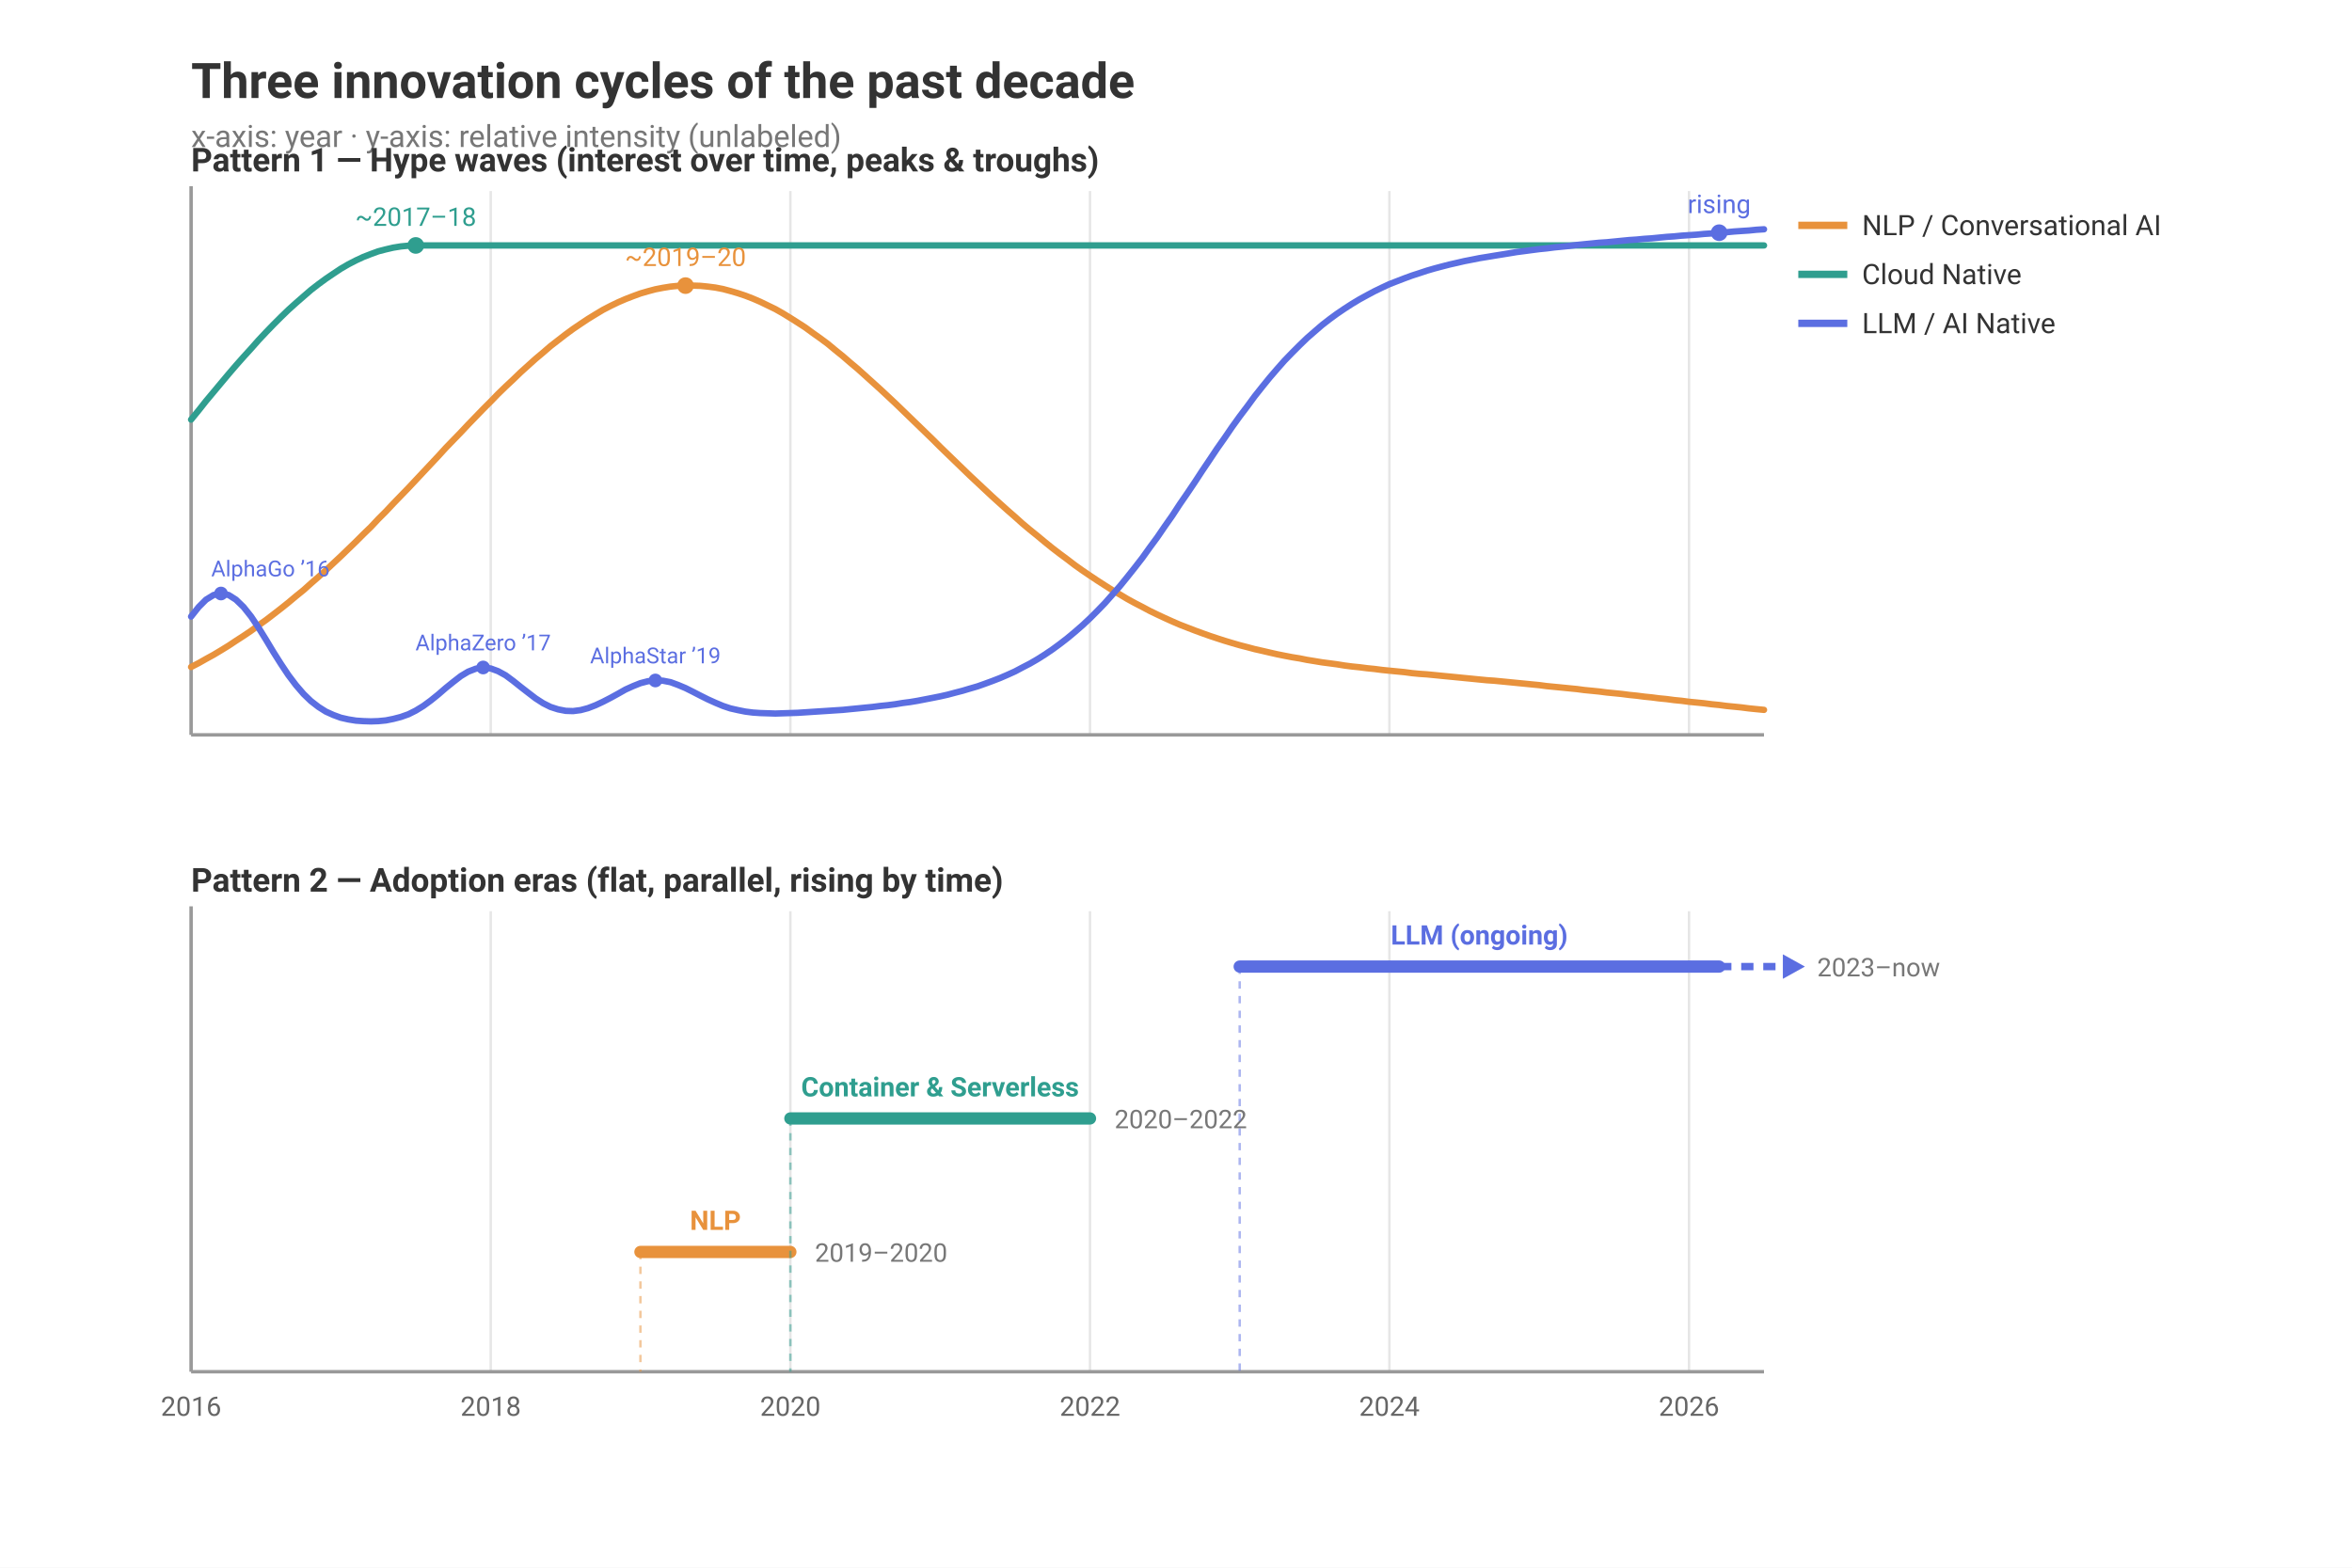
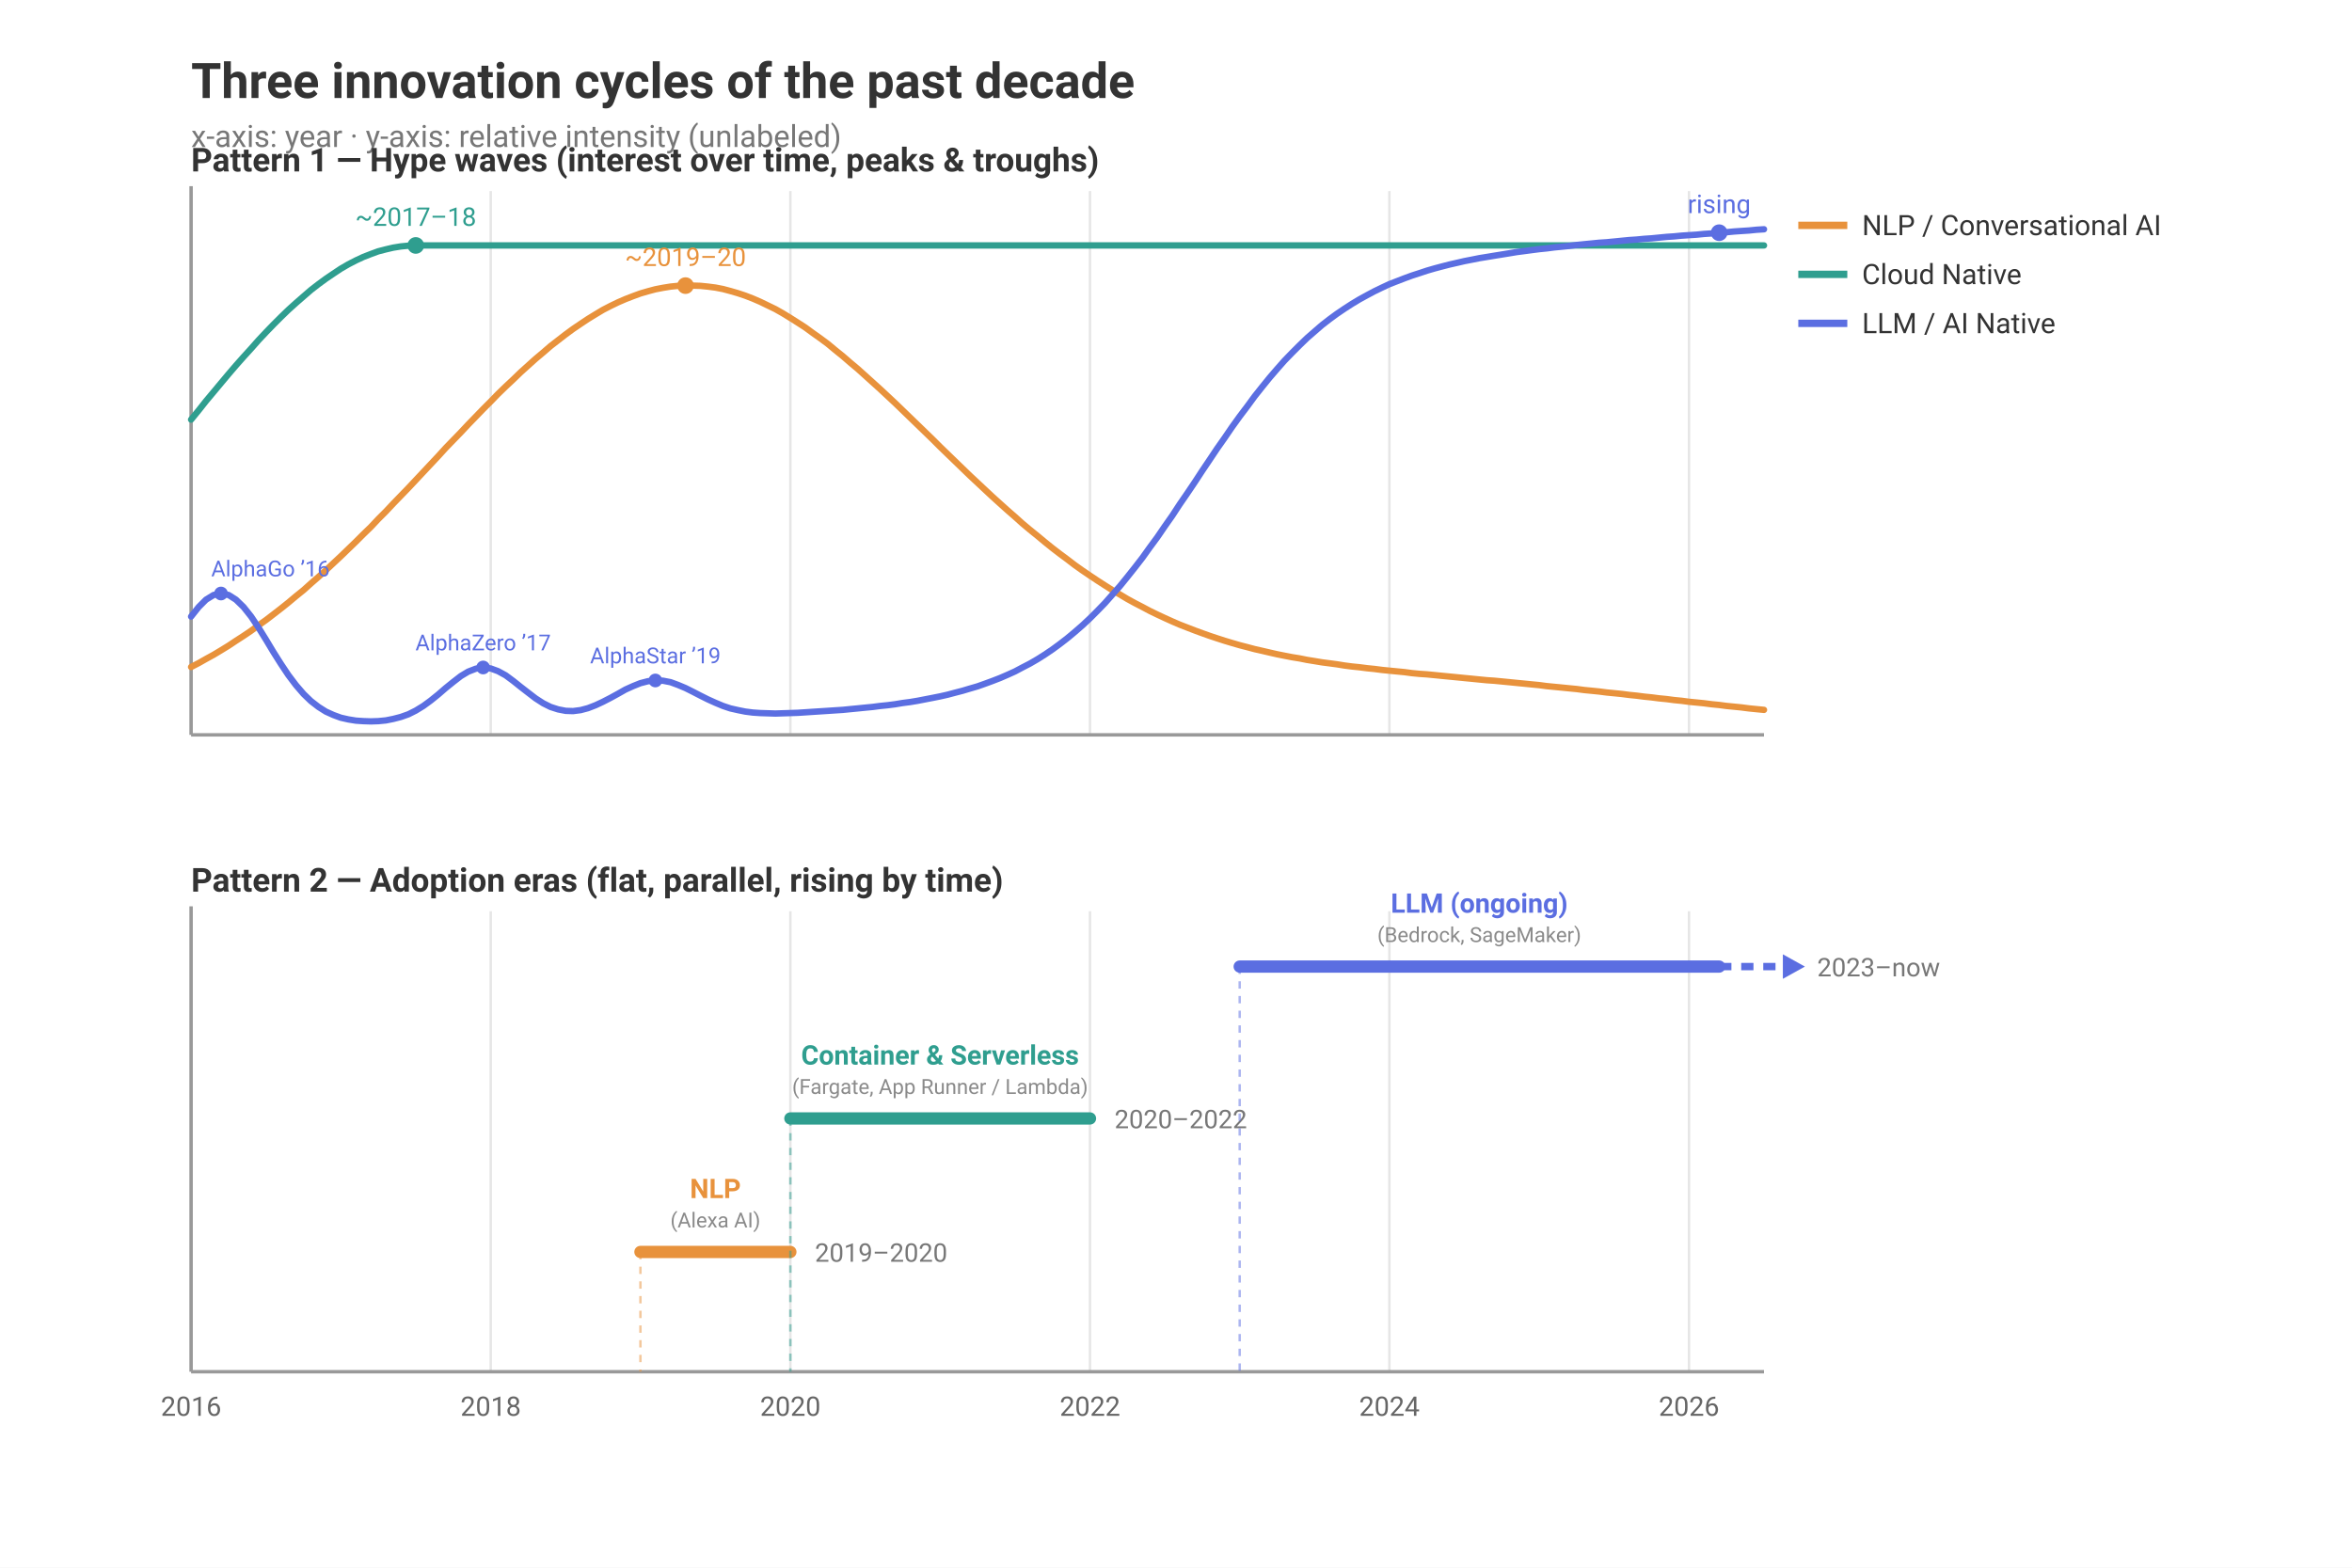
<svg xmlns="http://www.w3.org/2000/svg" viewBox="0 0 960 640" font-family="Roboto, Helvetica, Arial, sans-serif" role="img" aria-label="Three innovation cycles of the past decade">
  <rect x="0" y="0" width="960" height="640" fill="#ffffff" />
  <text x="78" y="40" font-size="20" font-weight="700" fill="#333333">Three innovation cycles of the past decade</text>
  <text x="78" y="60" font-size="12.5" fill="#777">x-axis: year · y-axis: relative intensity (unlabeled)</text>
  <line x1="78.0" y1="78" x2="78.0" y2="300" stroke="#e6e6e6" stroke-width="1" />
  <line x1="78.0" y1="372" x2="78.0" y2="560" stroke="#e6e6e6" stroke-width="1" />
  <line x1="200.3" y1="78" x2="200.3" y2="300" stroke="#e6e6e6" stroke-width="1" />
  <line x1="200.3" y1="372" x2="200.3" y2="560" stroke="#e6e6e6" stroke-width="1" />
  <line x1="322.6" y1="78" x2="322.6" y2="300" stroke="#e6e6e6" stroke-width="1" />
  <line x1="322.6" y1="372" x2="322.6" y2="560" stroke="#e6e6e6" stroke-width="1" />
  <line x1="444.9" y1="78" x2="444.9" y2="300" stroke="#e6e6e6" stroke-width="1" />
  <line x1="444.9" y1="372" x2="444.9" y2="560" stroke="#e6e6e6" stroke-width="1" />
  <line x1="567.1" y1="78" x2="567.1" y2="300" stroke="#e6e6e6" stroke-width="1" />
  <line x1="567.1" y1="372" x2="567.1" y2="560" stroke="#e6e6e6" stroke-width="1" />
  <line x1="689.4" y1="78" x2="689.4" y2="300" stroke="#e6e6e6" stroke-width="1" />
  <line x1="689.4" y1="372" x2="689.4" y2="560" stroke="#e6e6e6" stroke-width="1" />
  <text x="78" y="70" font-size="13.5" font-weight="700" fill="#333333">Pattern 1 — Hype waves (interest over time, peaks &amp; troughs)</text>
  <line x1="78" y1="300" x2="720" y2="300" stroke="#999999" stroke-width="1.4" />
  <line x1="78" y1="76" x2="78" y2="300" stroke="#999999" stroke-width="1.4" />
  <path d="M 78.0 272.3 L 81.1 270.7 L 84.1 269.0 L 87.2 267.3 L 90.2 265.5 L 93.3 263.6 L 96.3 261.6 L 99.4 259.6 L 102.5 257.5 L 105.5 255.3 L 108.6 253.1 L 111.6 250.8 L 114.7 248.4 L 117.7 246.0 L 120.8 243.4 L 123.9 240.9 L 126.9 238.2 L 130.0 235.5 L 133.0 232.8 L 136.1 229.9 L 139.1 227.1 L 142.2 224.1 L 145.3 221.1 L 148.3 218.1 L 151.4 215.1 L 154.4 211.9 L 157.5 208.8 L 160.5 205.6 L 163.6 202.4 L 166.7 199.2 L 169.7 196.0 L 172.8 192.7 L 175.8 189.5 L 178.9 186.2 L 181.9 182.9 L 185.0 179.7 L 188.1 176.5 L 191.1 173.3 L 194.2 170.1 L 197.2 167.0 L 200.3 163.9 L 203.3 160.8 L 206.4 157.8 L 209.5 154.9 L 212.5 152.0 L 215.6 149.2 L 218.6 146.5 L 221.7 143.9 L 224.7 141.3 L 227.8 138.9 L 230.9 136.5 L 233.9 134.3 L 237.0 132.2 L 240.0 130.2 L 243.1 128.3 L 246.1 126.5 L 249.2 124.9 L 252.3 123.4 L 255.3 122.1 L 258.4 120.9 L 261.4 119.8 L 264.5 118.9 L 267.5 118.1 L 270.6 117.5 L 273.7 117.0 L 276.7 116.7 L 279.8 116.6 L 282.8 116.6 L 285.9 116.7 L 288.9 117.0 L 292.0 117.4 L 295.1 118.0 L 298.1 118.8 L 301.2 119.7 L 304.2 120.7 L 307.3 121.9 L 310.3 123.2 L 313.4 124.7 L 316.5 126.2 L 319.5 127.9 L 322.6 129.8 L 325.6 131.7 L 328.7 133.7 L 331.7 135.9 L 334.8 138.1 L 337.9 140.4 L 340.9 142.9 L 344.0 145.4 L 347.0 148.0 L 350.1 150.6 L 353.1 153.3 L 356.2 156.1 L 359.3 158.9 L 362.3 161.7 L 365.4 164.6 L 368.4 167.5 L 371.5 170.5 L 374.5 173.4 L 377.6 176.4 L 380.7 179.4 L 383.7 182.4 L 386.8 185.4 L 389.8 188.3 L 392.9 191.3 L 395.9 194.2 L 399.0 197.1 L 402.1 200.0 L 405.1 202.8 L 408.2 205.6 L 411.2 208.3 L 414.3 211.0 L 417.3 213.7 L 420.4 216.3 L 423.5 218.8 L 426.5 221.3 L 429.6 223.8 L 432.6 226.1 L 435.7 228.4 L 438.7 230.7 L 441.8 232.9 L 444.9 235.0 L 447.9 237.0 L 451.0 239.0 L 454.0 240.9 L 457.1 242.7 L 460.1 244.5 L 463.2 246.2 L 466.3 247.8 L 469.3 249.4 L 472.4 250.9 L 475.4 252.3 L 478.5 253.7 L 481.5 255.0 L 484.6 256.2 L 487.7 257.4 L 490.7 258.5 L 493.8 259.6 L 496.8 260.6 L 499.9 261.6 L 502.9 262.5 L 506.0 263.4 L 509.1 264.2 L 512.1 265.0 L 515.2 265.7 L 518.2 266.4 L 521.3 267.1 L 524.3 267.7 L 527.4 268.3 L 530.5 268.8 L 533.5 269.4 L 536.6 269.9 L 539.6 270.4 L 542.7 270.8 L 545.7 271.2 L 548.8 271.7 L 551.9 272.1 L 554.9 272.4 L 558.0 272.8 L 561.0 273.1 L 564.1 273.5 L 567.1 273.8 L 570.2 274.1 L 573.3 274.4 L 576.3 274.8 L 579.4 275.1 L 582.4 275.3 L 585.5 275.6 L 588.5 275.9 L 591.6 276.2 L 594.7 276.5 L 597.7 276.8 L 600.8 277.1 L 603.8 277.4 L 606.9 277.7 L 609.9 277.9 L 613.0 278.2 L 616.1 278.5 L 619.1 278.8 L 622.2 279.1 L 625.2 279.4 L 628.3 279.7 L 631.3 280.1 L 634.4 280.4 L 637.5 280.7 L 640.5 281.0 L 643.6 281.3 L 646.6 281.7 L 649.7 282.0 L 652.7 282.3 L 655.8 282.7 L 658.9 283.0 L 661.9 283.3 L 665.0 283.7 L 668.0 284.0 L 671.1 284.4 L 674.1 284.7 L 677.2 285.1 L 680.3 285.4 L 683.3 285.8 L 686.4 286.1 L 689.4 286.5 L 692.5 286.8 L 695.5 287.1 L 698.6 287.5 L 701.7 287.8 L 704.7 288.2 L 707.8 288.5 L 710.8 288.8 L 713.9 289.2 L 716.9 289.5 L 720.0 289.8" fill="none" stroke="#e8923c" stroke-width="2.6" stroke-linejoin="round" stroke-linecap="round" />
  <path d="M 78.0 171.3 L 81.1 167.5 L 84.1 163.7 L 87.2 160.0 L 90.2 156.4 L 93.3 152.7 L 96.3 149.2 L 99.4 145.7 L 102.5 142.3 L 105.5 138.9 L 108.6 135.6 L 111.6 132.5 L 114.7 129.4 L 117.7 126.5 L 120.8 123.7 L 123.9 121.0 L 126.9 118.4 L 130.0 116.0 L 133.0 113.8 L 136.1 111.7 L 139.1 109.7 L 142.2 107.9 L 145.3 106.3 L 148.3 104.9 L 151.4 103.7 L 154.4 102.6 L 157.5 101.8 L 160.5 101.1 L 163.6 100.6 L 166.7 100.3 L 169.7 100.2 L 172.8 100.2 L 175.8 100.2 L 178.9 100.2 L 181.9 100.2 L 185.0 100.2 L 188.1 100.2 L 191.1 100.2 L 194.2 100.2 L 197.2 100.2 L 200.3 100.2 L 203.3 100.2 L 206.4 100.2 L 209.5 100.2 L 212.5 100.2 L 215.6 100.2 L 218.6 100.2 L 221.7 100.2 L 224.7 100.2 L 227.8 100.2 L 230.9 100.2 L 233.9 100.2 L 237.0 100.2 L 240.0 100.2 L 243.1 100.2 L 246.1 100.2 L 249.2 100.2 L 252.3 100.2 L 255.3 100.2 L 258.4 100.2 L 261.4 100.2 L 264.5 100.2 L 267.5 100.2 L 270.6 100.2 L 273.7 100.2 L 276.7 100.2 L 279.8 100.2 L 282.8 100.2 L 285.9 100.2 L 288.9 100.2 L 292.0 100.2 L 295.1 100.2 L 298.1 100.2 L 301.2 100.2 L 304.2 100.2 L 307.3 100.2 L 310.3 100.2 L 313.4 100.2 L 316.5 100.2 L 319.5 100.2 L 322.6 100.2 L 325.6 100.2 L 328.7 100.2 L 331.7 100.2 L 334.8 100.2 L 337.9 100.2 L 340.9 100.2 L 344.0 100.2 L 347.0 100.2 L 350.1 100.2 L 353.1 100.2 L 356.2 100.2 L 359.3 100.2 L 362.3 100.2 L 365.4 100.2 L 368.4 100.2 L 371.5 100.2 L 374.5 100.2 L 377.6 100.2 L 380.7 100.2 L 383.7 100.2 L 386.8 100.2 L 389.8 100.2 L 392.9 100.2 L 395.9 100.2 L 399.0 100.2 L 402.1 100.2 L 405.1 100.2 L 408.2 100.2 L 411.2 100.2 L 414.3 100.2 L 417.3 100.2 L 420.4 100.2 L 423.5 100.2 L 426.5 100.2 L 429.6 100.2 L 432.6 100.2 L 435.7 100.2 L 438.7 100.2 L 441.8 100.2 L 444.9 100.2 L 447.9 100.2 L 451.0 100.2 L 454.0 100.2 L 457.1 100.2 L 460.1 100.2 L 463.2 100.2 L 466.3 100.2 L 469.3 100.2 L 472.4 100.2 L 475.4 100.2 L 478.5 100.2 L 481.5 100.2 L 484.6 100.2 L 487.7 100.2 L 490.7 100.2 L 493.8 100.2 L 496.8 100.2 L 499.9 100.2 L 502.9 100.2 L 506.0 100.2 L 509.1 100.2 L 512.1 100.2 L 515.2 100.2 L 518.2 100.2 L 521.3 100.2 L 524.3 100.2 L 527.4 100.2 L 530.5 100.2 L 533.5 100.2 L 536.6 100.2 L 539.6 100.2 L 542.7 100.2 L 545.7 100.2 L 548.8 100.2 L 551.9 100.2 L 554.9 100.2 L 558.0 100.2 L 561.0 100.2 L 564.1 100.2 L 567.1 100.2 L 570.2 100.2 L 573.3 100.2 L 576.3 100.2 L 579.4 100.2 L 582.4 100.2 L 585.5 100.2 L 588.5 100.2 L 591.6 100.2 L 594.7 100.2 L 597.7 100.2 L 600.8 100.2 L 603.8 100.2 L 606.9 100.2 L 609.9 100.2 L 613.0 100.2 L 616.1 100.2 L 619.1 100.2 L 622.2 100.2 L 625.2 100.2 L 628.3 100.2 L 631.3 100.2 L 634.4 100.2 L 637.5 100.2 L 640.5 100.2 L 643.6 100.2 L 646.6 100.2 L 649.7 100.2 L 652.7 100.2 L 655.8 100.2 L 658.9 100.2 L 661.9 100.2 L 665.0 100.2 L 668.0 100.2 L 671.1 100.2 L 674.1 100.2 L 677.2 100.2 L 680.3 100.2 L 683.3 100.2 L 686.4 100.2 L 689.4 100.2 L 692.5 100.2 L 695.5 100.2 L 698.6 100.2 L 701.7 100.2 L 704.7 100.2 L 707.8 100.2 L 710.8 100.2 L 713.9 100.2 L 716.9 100.2 L 720.0 100.2" fill="none" stroke="#2f9e8f" stroke-width="2.6" stroke-linejoin="round" stroke-linecap="round" />
  <path d="M 78.0 251.7 L 81.1 247.8 L 84.1 244.8 L 87.2 242.9 L 90.2 242.3 L 93.3 242.9 L 96.3 244.8 L 99.4 247.8 L 102.5 251.7 L 105.5 256.2 L 108.6 261.2 L 111.6 266.2 L 114.7 271.1 L 117.7 275.6 L 120.8 279.7 L 123.9 283.3 L 126.9 286.2 L 130.0 288.6 L 133.0 290.5 L 136.1 291.9 L 139.1 293.0 L 142.2 293.7 L 145.3 294.2 L 148.3 294.4 L 151.4 294.5 L 154.4 294.4 L 157.5 294.1 L 160.5 293.5 L 163.6 292.7 L 166.7 291.6 L 169.7 290.1 L 172.8 288.2 L 175.8 286.0 L 178.9 283.5 L 181.9 280.9 L 185.0 278.4 L 188.1 276.0 L 191.1 274.2 L 194.2 273.0 L 197.2 272.5 L 200.3 272.9 L 203.3 274.0 L 206.4 275.7 L 209.5 278.0 L 212.5 280.4 L 215.6 282.8 L 218.6 285.1 L 221.7 287.1 L 224.7 288.6 L 227.8 289.6 L 230.9 290.2 L 233.9 290.3 L 237.0 289.9 L 240.0 289.1 L 243.1 287.9 L 246.1 286.5 L 249.2 284.9 L 252.3 283.2 L 255.3 281.5 L 258.4 280.1 L 261.4 278.9 L 264.5 278.1 L 267.5 277.8 L 270.6 277.9 L 273.7 278.5 L 276.7 279.6 L 279.8 280.9 L 282.8 282.4 L 285.9 284.0 L 288.9 285.5 L 292.0 286.9 L 295.1 288.2 L 298.1 289.2 L 301.2 289.9 L 304.2 290.5 L 307.3 290.9 L 310.3 291.1 L 313.4 291.2 L 316.5 291.3 L 319.5 291.2 L 322.6 291.1 L 325.6 291.0 L 328.7 290.8 L 331.7 290.6 L 334.8 290.4 L 337.9 290.2 L 340.9 290.0 L 344.0 289.8 L 347.0 289.5 L 350.1 289.2 L 353.1 288.9 L 356.2 288.6 L 359.3 288.2 L 362.3 287.9 L 365.4 287.5 L 368.4 287.0 L 371.5 286.6 L 374.5 286.1 L 377.6 285.5 L 380.7 284.9 L 383.7 284.3 L 386.8 283.6 L 389.8 282.8 L 392.9 282.0 L 395.9 281.1 L 399.0 280.2 L 402.1 279.1 L 405.1 278.0 L 408.2 276.8 L 411.2 275.5 L 414.3 274.1 L 417.3 272.5 L 420.4 270.9 L 423.5 269.1 L 426.5 267.2 L 429.6 265.1 L 432.6 262.9 L 435.7 260.5 L 438.7 258.0 L 441.8 255.3 L 444.9 252.4 L 447.9 249.4 L 451.0 246.2 L 454.0 242.8 L 457.1 239.3 L 460.1 235.6 L 463.2 231.7 L 466.3 227.7 L 469.3 223.5 L 472.4 219.3 L 475.4 214.9 L 478.5 210.5 L 481.5 205.9 L 484.6 201.4 L 487.7 196.8 L 490.7 192.2 L 493.8 187.6 L 496.8 183.1 L 499.9 178.7 L 502.9 174.3 L 506.0 170.0 L 509.1 165.9 L 512.1 161.8 L 515.2 157.9 L 518.2 154.2 L 521.3 150.6 L 524.3 147.2 L 527.4 144.0 L 530.5 140.9 L 533.5 138.0 L 536.6 135.3 L 539.6 132.7 L 542.7 130.3 L 545.7 128.1 L 548.8 126.0 L 551.9 124.0 L 554.9 122.2 L 558.0 120.5 L 561.0 118.9 L 564.1 117.4 L 567.1 116.0 L 570.2 114.8 L 573.3 113.6 L 576.3 112.5 L 579.4 111.5 L 582.4 110.5 L 585.5 109.6 L 588.5 108.8 L 591.6 108.0 L 594.7 107.3 L 597.7 106.6 L 600.8 106.0 L 603.8 105.4 L 606.9 104.9 L 609.9 104.4 L 613.0 103.9 L 616.1 103.4 L 619.1 102.9 L 622.2 102.5 L 625.2 102.1 L 628.3 101.7 L 631.3 101.4 L 634.4 101.0 L 637.5 100.7 L 640.5 100.4 L 643.6 100.0 L 646.6 99.7 L 649.7 99.4 L 652.7 99.1 L 655.8 98.9 L 658.9 98.6 L 661.9 98.3 L 665.0 98.0 L 668.0 97.8 L 671.1 97.5 L 674.1 97.3 L 677.2 97.0 L 680.3 96.7 L 683.3 96.5 L 686.4 96.2 L 689.4 96.0 L 692.5 95.8 L 695.5 95.5 L 698.6 95.3 L 701.7 95.0 L 704.7 94.8 L 707.8 94.5 L 710.8 94.3 L 713.9 94.1 L 716.9 93.8 L 720.0 93.6" fill="none" stroke="#5b6ee1" stroke-width="2.6" stroke-linejoin="round" stroke-linecap="round" />
  <circle cx="169.7" cy="100.2" r="3.4" fill="#2f9e8f" />
  <text x="169.7" y="92.2" font-size="10.5" fill="#2f9e8f" text-anchor="middle">~2017–18</text>
  <circle cx="279.8" cy="116.6" r="3.4" fill="#e8923c" />
  <text x="279.8" y="108.6" font-size="10.5" fill="#e8923c" text-anchor="middle">~2019–20</text>
  <circle cx="701.7" cy="95.0" r="3.4" fill="#5b6ee1" />
  <text x="701.7" y="87.0" font-size="10.5" fill="#5b6ee1" text-anchor="middle">rising</text>
  <circle cx="90.2" cy="242.3" r="2.8" fill="#5b6ee1" />
  <text x="86.2" y="235.3" font-size="9" fill="#5b6ee1" text-anchor="start">AlphaGo ’16</text>
  <circle cx="197.2" cy="272.5" r="2.8" fill="#5b6ee1" />
  <text x="197.2" y="265.5" font-size="9" fill="#5b6ee1" text-anchor="middle">AlphaZero ’17</text>
  <circle cx="267.5" cy="277.8" r="2.8" fill="#5b6ee1" />
  <text x="267.5" y="270.8" font-size="9" fill="#5b6ee1" text-anchor="middle">AlphaStar ’19</text>
  <line x1="734" y1="92" x2="754" y2="92" stroke="#e8923c" stroke-width="3" />
  <text x="760" y="96" font-size="11.5" fill="#333333">NLP / Conversational AI</text>
  <line x1="734" y1="112" x2="754" y2="112" stroke="#2f9e8f" stroke-width="3" />
  <text x="760" y="116" font-size="11.5" fill="#333333">Cloud Native</text>
  <line x1="734" y1="132" x2="754" y2="132" stroke="#5b6ee1" stroke-width="3" />
  <text x="760" y="136" font-size="11.5" fill="#333333">LLM / AI Native</text>
  <text x="78" y="364" font-size="13.5" font-weight="700" fill="#333333">Pattern 2 — Adoption eras (flat, parallel, rising by time)</text>
  <line x1="78" y1="560" x2="720" y2="560" stroke="#999999" stroke-width="1.4" />
  <line x1="78" y1="370" x2="78" y2="560" stroke="#999999" stroke-width="1.4" />
  <line x1="261.4" y1="511.1" x2="261.4" y2="560" stroke="#e8923c" stroke-width="1" stroke-dasharray="3 3" opacity="0.5" />
  <line x1="261.4" y1="511.1" x2="322.6" y2="511.1" stroke="#e8923c" stroke-width="5" stroke-linecap="round" />
-   <text x="292.0" y="502.1" font-size="11" font-weight="600" fill="#e8923c" text-anchor="middle">NLP</text>
+   <text x="292.0" y="489.1" font-size="11" font-weight="600" fill="#e8923c" text-anchor="middle">NLP</text>
+   <text x="292.0" y="501.1" font-size="8.5" fill="#8a8a8a" text-anchor="middle">(Alexa AI)</text>
  <text x="332.6" y="515.1" font-size="10.5" fill="#777">2019–2020</text>
  <line x1="322.6" y1="456.6" x2="322.6" y2="560" stroke="#2f9e8f" stroke-width="1" stroke-dasharray="3 3" opacity="0.5" />
  <line x1="322.6" y1="456.6" x2="444.9" y2="456.6" stroke="#2f9e8f" stroke-width="5" stroke-linecap="round" />
-   <text x="383.7" y="447.6" font-size="11" font-weight="600" fill="#2f9e8f" text-anchor="middle">Container &amp; Serverless</text>
+   <text x="383.7" y="434.6" font-size="11" font-weight="600" fill="#2f9e8f" text-anchor="middle">Container &amp; Serverless</text>
+   <text x="383.7" y="446.6" font-size="8.5" fill="#8a8a8a" text-anchor="middle">(Fargate, App Runner / Lambda)</text>
  <text x="454.9" y="460.6" font-size="10.5" fill="#777">2020–2022</text>
  <line x1="506.0" y1="394.6" x2="506.0" y2="560" stroke="#5b6ee1" stroke-width="1" stroke-dasharray="3 3" opacity="0.5" />
  <line x1="506.0" y1="394.6" x2="701.7" y2="394.6" stroke="#5b6ee1" stroke-width="5" stroke-linecap="round" />
  <line x1="701.7" y1="394.6" x2="727.7" y2="394.6" stroke="#5b6ee1" stroke-width="3" stroke-dasharray="5 4" />
  <polygon points="727.7,389.6 736.7,394.6 727.7,399.6" fill="#5b6ee1" />
-   <text x="603.8" y="385.6" font-size="11" font-weight="600" fill="#5b6ee1" text-anchor="middle">LLM (ongoing)</text>
+   <text x="603.8" y="372.6" font-size="11" font-weight="600" fill="#5b6ee1" text-anchor="middle">LLM (ongoing)</text>
+   <text x="603.8" y="384.6" font-size="8.5" fill="#8a8a8a" text-anchor="middle">(Bedrock, SageMaker)</text>
  <text x="741.7" y="398.6" font-size="10.5" fill="#777">2023–now</text>
  <text x="78.0" y="578" font-size="11" fill="#666" text-anchor="middle">2016</text>
  <text x="200.3" y="578" font-size="11" fill="#666" text-anchor="middle">2018</text>
  <text x="322.6" y="578" font-size="11" fill="#666" text-anchor="middle">2020</text>
  <text x="444.9" y="578" font-size="11" fill="#666" text-anchor="middle">2022</text>
  <text x="567.1" y="578" font-size="11" fill="#666" text-anchor="middle">2024</text>
  <text x="689.4" y="578" font-size="11" fill="#666" text-anchor="middle">2026</text>
</svg>
